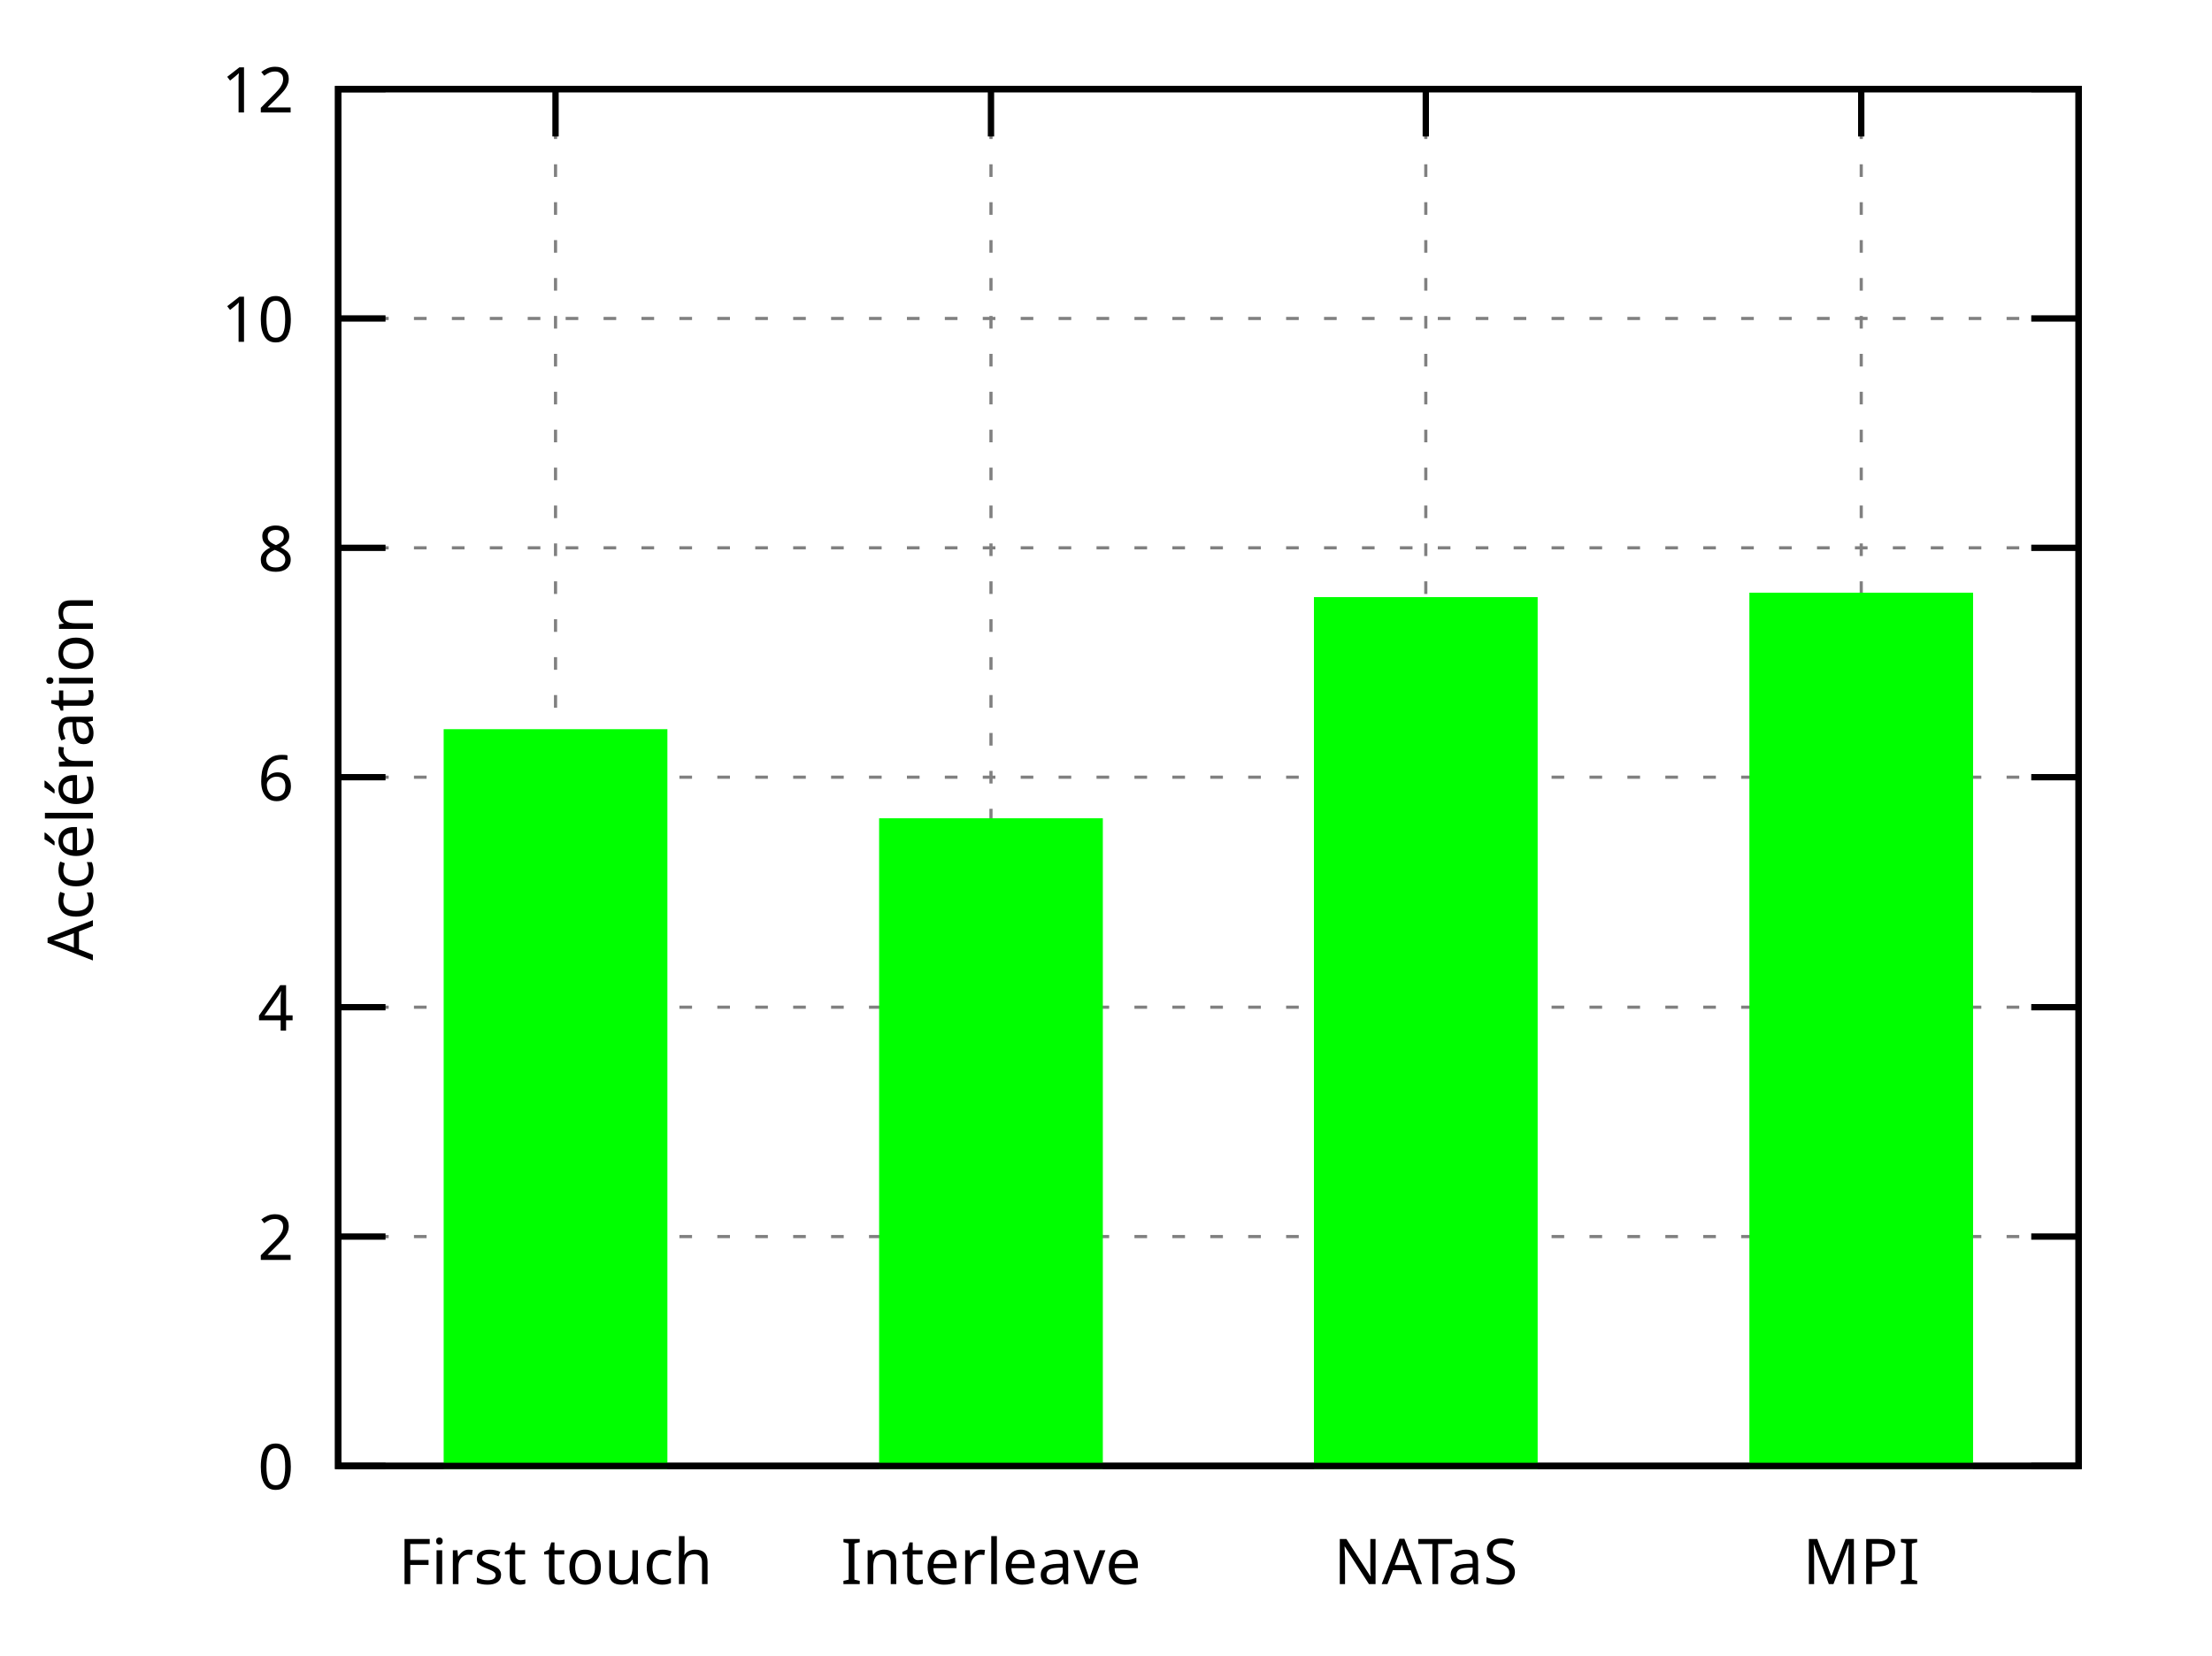
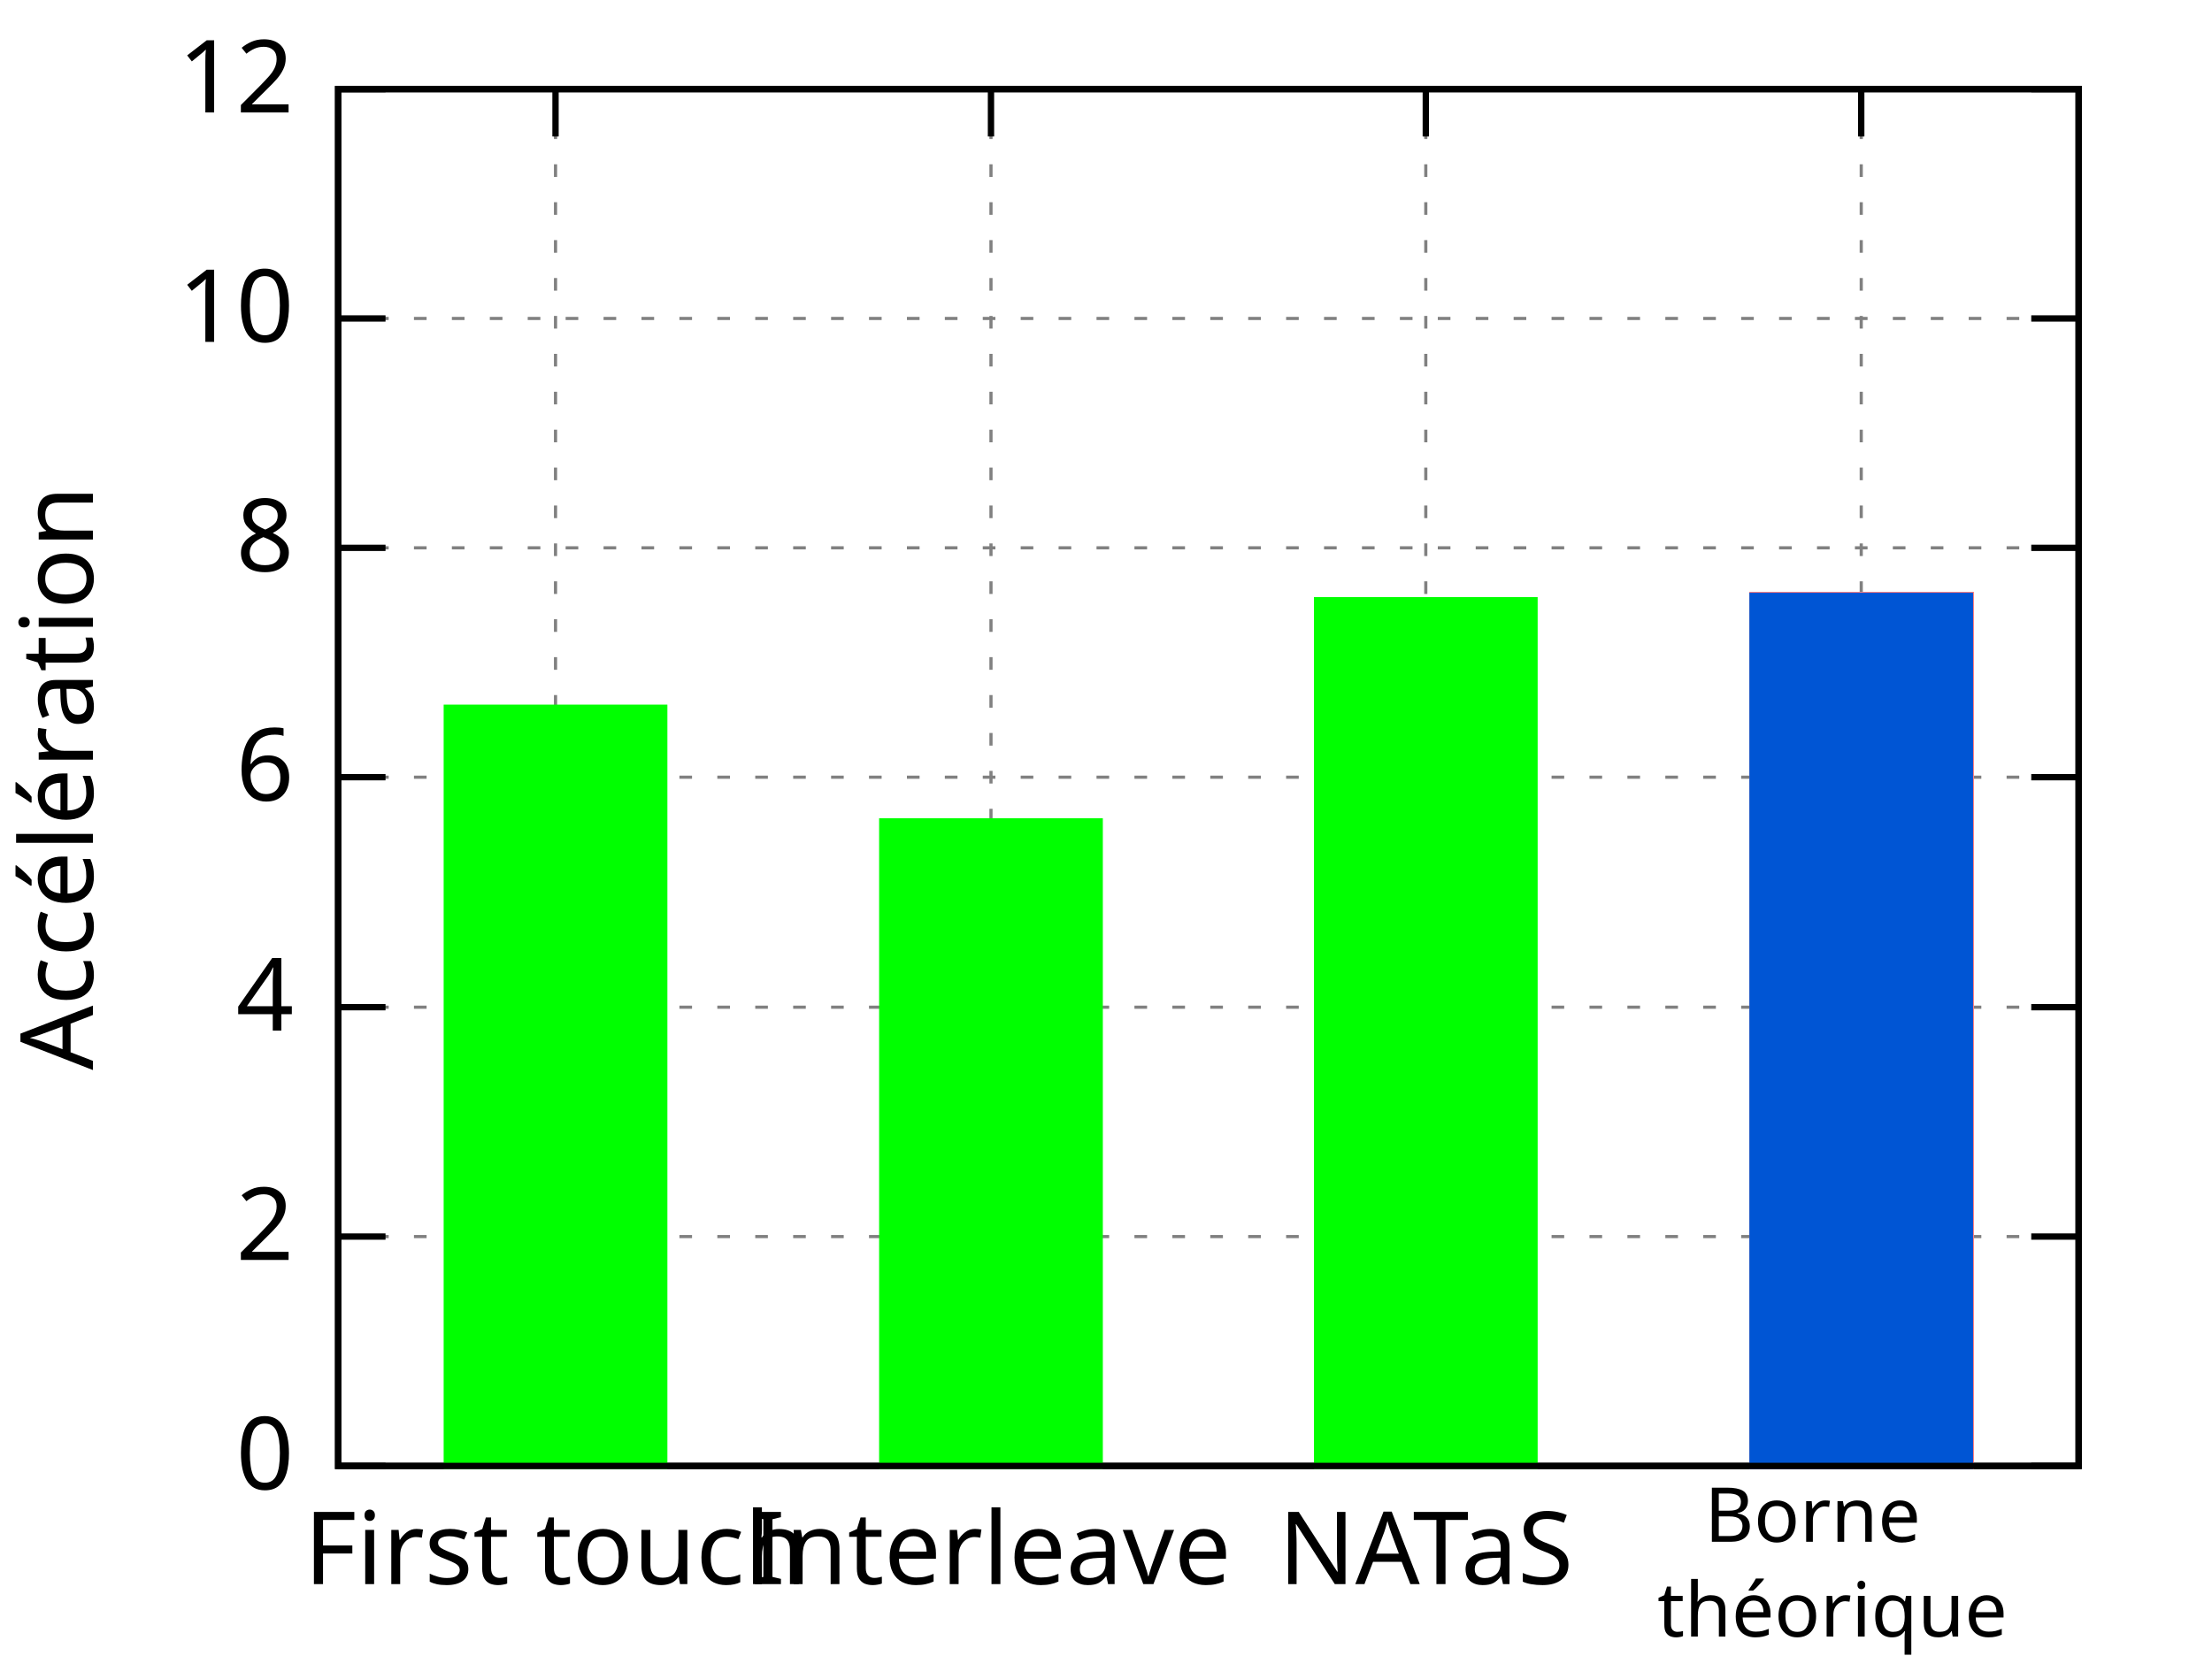
- <svg xmlns="http://www.w3.org/2000/svg" xmlns:xlink="http://www.w3.org/1999/xlink" width="350" height="262" viewBox="0 0 350 262">
-   <g id="gnuplot_canvas">
-     <rect x="0" y="0" width="350" height="262" fill="none" />
-     <defs>
-       <circle id="gpDot" r="0.5" stroke-width="0.5" />
-       <path id="gpPt0" stroke-width="0.267" stroke="currentColor" d="M-1,0 h2 M0,-1 v2" />
-       <path id="gpPt1" stroke-width="0.267" stroke="currentColor" d="M-1,-1 L1,1 M1,-1 L-1,1" />
-       <path id="gpPt2" stroke-width="0.267" stroke="currentColor" d="M-1,0 L1,0 M0,-1 L0,1 M-1,-1 L1,1 M-1,1 L1,-1" />
-       <rect id="gpPt3" stroke-width="0.267" stroke="currentColor" x="-1" y="-1" width="2" height="2" />
-       <rect id="gpPt4" stroke-width="0.267" stroke="currentColor" fill="currentColor" x="-1" y="-1" width="2" height="2" />
-       <circle id="gpPt5" stroke-width="0.267" stroke="currentColor" cx="0" cy="0" r="1" />
-       <use xlink:href="#gpPt5" id="gpPt6" fill="currentColor" stroke="none" />
-       <path id="gpPt7" stroke-width="0.267" stroke="currentColor" d="M0,-1.33 L-1.33,0.67 L1.33,0.67 z" />
-       <use xlink:href="#gpPt7" id="gpPt8" fill="currentColor" stroke="none" />
-       <use xlink:href="#gpPt7" id="gpPt9" stroke="currentColor" transform="rotate(180)" />
-       <use xlink:href="#gpPt9" id="gpPt10" fill="currentColor" stroke="none" />
-       <use xlink:href="#gpPt3" id="gpPt11" stroke="currentColor" transform="rotate(45)" />
-       <use xlink:href="#gpPt11" id="gpPt12" fill="currentColor" stroke="none" />
-       <path id="gpPt13" stroke-width="0.267" stroke="currentColor" d="M0,1.330 L1.265,0.411 L0.782,-1.067 L-0.782,-1.076 L-1.265,0.411 z" />
-       <use xlink:href="#gpPt13" id="gpPt14" fill="currentColor" stroke="none" />
-       <filter id="textbox" filterUnits="objectBoundingBox" x="0" y="0" height="1" width="1">
-         <feFlood flood-color="white" flood-opacity="1" result="bgnd" />
-         <feComposite in="SourceGraphic" in2="bgnd" operator="atop" />
+ <svg xmlns="http://www.w3.org/2000/svg" xmlns:xlink="http://www.w3.org/1999/xlink" width="350" height="262" viewBox="0 0 350 262" id="svg2" version="1.1">
+   <defs id="defs320">
+     <defs id="defs11">
+       <circle stroke-width="0.5" r="0.5" id="gpDot" />
+       <path d="M-1,0 h2 M0,-1 v2" stroke="currentColor" stroke-width="0.267" id="gpPt0" />
+       <path d="M-1,-1 L1,1 M1,-1 L-1,1" stroke="currentColor" stroke-width="0.267" id="gpPt1" />
+       <path d="M-1,0 L1,0 M0,-1 L0,1 M-1,-1 L1,1 M-1,1 L1,-1" stroke="currentColor" stroke-width="0.267" id="gpPt2" />
+       <rect height="2" width="2" y="-1" x="-1" stroke="currentColor" stroke-width="0.267" id="gpPt3" />
+       <rect height="2" width="2" y="-1" x="-1" fill="currentColor" stroke="currentColor" stroke-width="0.267" id="gpPt4" />
+       <circle r="1" cy="0" cx="0" stroke="currentColor" stroke-width="0.267" id="gpPt5" />
+       <use stroke="none" fill="currentColor" id="gpPt6" xlink:href="#gpPt5" />
+       <path d="M0,-1.33 L-1.33,0.67 L1.33,0.67 z" stroke="currentColor" stroke-width="0.267" id="gpPt7" />
+       <use stroke="none" fill="currentColor" id="gpPt8" xlink:href="#gpPt7" />
+       <use transform="rotate(180)" stroke="currentColor" id="gpPt9" xlink:href="#gpPt7" />
+       <use stroke="none" fill="currentColor" id="gpPt10" xlink:href="#gpPt9" />
+       <use transform="rotate(45)" stroke="currentColor" id="gpPt11" xlink:href="#gpPt3" />
+       <use stroke="none" fill="currentColor" id="gpPt12" xlink:href="#gpPt11" />
+       <path d="M0,1.330 L1.265,0.411 L0.782,-1.067 L-0.782,-1.076 L-1.265,0.411 z" stroke="currentColor" stroke-width="0.267" id="gpPt13" />
+       <use stroke="none" fill="currentColor" id="gpPt14" xlink:href="#gpPt13" />
+       <filter width="1" height="1" y="0" x="0" filterUnits="objectBoundingBox" id="textbox">
+         <feFlood id="feFlood30" result="bgnd" flood-opacity="1" flood-color="white" />
+         <feComposite id="feComposite32" operator="atop" in2="bgnd" in="SourceGraphic" />
      </filter>
-       <filter id="greybox" filterUnits="objectBoundingBox" x="0" y="0" height="1" width="1">
-         <feFlood flood-color="lightgrey" flood-opacity="1" result="grey" />
-         <feComposite in="SourceGraphic" in2="grey" operator="atop" />
+       <filter width="1" height="1" y="0" x="0" filterUnits="objectBoundingBox" id="greybox">
+         <feFlood id="feFlood35" result="grey" flood-opacity="1" flood-color="lightgrey" />
+         <feComposite id="feComposite37" operator="atop" in2="grey" in="SourceGraphic" />
      </filter>
    </defs>
-     <g fill="none" color="white" stroke="black" stroke-width="1.00" stroke-linecap="butt" stroke-linejoin="miter">
- </g>
-     <g fill="none" color="black" stroke="currentColor" stroke-width="1.00" stroke-linecap="butt" stroke-linejoin="miter">
- </g>
-     <g fill="none" color="black" stroke="black" stroke-width="0.50" stroke-linecap="butt" stroke-linejoin="miter">
- </g>
-     <g fill="none" color="gray" stroke="currentColor" stroke-width="0.50" stroke-linecap="butt" stroke-linejoin="miter">
-       <path stroke="gray" stroke-dasharray="2,4" class="gridline" d="M53.5,232.0 L328.9,232.0  " />
-     </g>
-     <g fill="none" color="gray" stroke="gray" stroke-width="1.00" stroke-linecap="butt" stroke-linejoin="miter">
- </g>
-     <g fill="none" color="black" stroke="currentColor" stroke-width="1.00" stroke-linecap="butt" stroke-linejoin="miter">
-       <path stroke="black" d="M53.5,232.0 L61.0,232.0 M328.9,232.0 L321.4,232.0  " />
-       <g transform="translate(46.5,235.7)" stroke="none" fill="black" font-family="Verdana" font-size="10.00" text-anchor="end">
-         <text>
-           <tspan font-family="Verdana"> 0</tspan>
-         </text>
-       </g>
-     </g>
-     <g fill="none" color="black" stroke="currentColor" stroke-width="1.00" stroke-linecap="butt" stroke-linejoin="miter">
- </g>
-     <g fill="none" color="black" stroke="black" stroke-width="0.50" stroke-linecap="butt" stroke-linejoin="miter">
- </g>
-     <g fill="none" color="gray" stroke="currentColor" stroke-width="0.50" stroke-linecap="butt" stroke-linejoin="miter">
-       <path stroke="gray" stroke-dasharray="2,4" class="gridline" d="M53.5,195.7 L328.9,195.7  " />
-     </g>
-     <g fill="none" color="gray" stroke="gray" stroke-width="1.00" stroke-linecap="butt" stroke-linejoin="miter">
- </g>
-     <g fill="none" color="black" stroke="currentColor" stroke-width="1.00" stroke-linecap="butt" stroke-linejoin="miter">
-       <path stroke="black" d="M53.5,195.7 L61.0,195.7 M328.9,195.7 L321.4,195.7  " />
-       <g transform="translate(46.5,199.4)" stroke="none" fill="black" font-family="Verdana" font-size="10.00" text-anchor="end">
-         <text>
-           <tspan font-family="Verdana"> 2</tspan>
-         </text>
-       </g>
-     </g>
-     <g fill="none" color="black" stroke="currentColor" stroke-width="1.00" stroke-linecap="butt" stroke-linejoin="miter">
- </g>
-     <g fill="none" color="black" stroke="black" stroke-width="0.50" stroke-linecap="butt" stroke-linejoin="miter">
- </g>
-     <g fill="none" color="gray" stroke="currentColor" stroke-width="0.50" stroke-linecap="butt" stroke-linejoin="miter">
-       <path stroke="gray" stroke-dasharray="2,4" class="gridline" d="M53.5,159.4 L328.9,159.4  " />
-     </g>
-     <g fill="none" color="gray" stroke="gray" stroke-width="1.00" stroke-linecap="butt" stroke-linejoin="miter">
- </g>
-     <g fill="none" color="black" stroke="currentColor" stroke-width="1.00" stroke-linecap="butt" stroke-linejoin="miter">
-       <path stroke="black" d="M53.5,159.4 L61.0,159.4 M328.9,159.4 L321.4,159.4  " />
-       <g transform="translate(46.5,163.1)" stroke="none" fill="black" font-family="Verdana" font-size="10.00" text-anchor="end">
-         <text>
-           <tspan font-family="Verdana"> 4</tspan>
-         </text>
-       </g>
-     </g>
-     <g fill="none" color="black" stroke="currentColor" stroke-width="1.00" stroke-linecap="butt" stroke-linejoin="miter">
- </g>
-     <g fill="none" color="black" stroke="black" stroke-width="0.50" stroke-linecap="butt" stroke-linejoin="miter">
- </g>
-     <g fill="none" color="gray" stroke="currentColor" stroke-width="0.50" stroke-linecap="butt" stroke-linejoin="miter">
-       <path stroke="gray" stroke-dasharray="2,4" class="gridline" d="M53.5,123.0 L328.9,123.0  " />
-     </g>
-     <g fill="none" color="gray" stroke="gray" stroke-width="1.00" stroke-linecap="butt" stroke-linejoin="miter">
- </g>
-     <g fill="none" color="black" stroke="currentColor" stroke-width="1.00" stroke-linecap="butt" stroke-linejoin="miter">
-       <path stroke="black" d="M53.5,123.0 L61.0,123.0 M328.9,123.0 L321.4,123.0  " />
-       <g transform="translate(46.5,126.7)" stroke="none" fill="black" font-family="Verdana" font-size="10.00" text-anchor="end">
-         <text>
-           <tspan font-family="Verdana"> 6</tspan>
-         </text>
-       </g>
-     </g>
-     <g fill="none" color="black" stroke="currentColor" stroke-width="1.00" stroke-linecap="butt" stroke-linejoin="miter">
- </g>
-     <g fill="none" color="black" stroke="black" stroke-width="0.50" stroke-linecap="butt" stroke-linejoin="miter">
- </g>
-     <g fill="none" color="gray" stroke="currentColor" stroke-width="0.50" stroke-linecap="butt" stroke-linejoin="miter">
-       <path stroke="gray" stroke-dasharray="2,4" class="gridline" d="M53.5,86.7 L328.9,86.7  " />
-     </g>
-     <g fill="none" color="gray" stroke="gray" stroke-width="1.00" stroke-linecap="butt" stroke-linejoin="miter">
- </g>
-     <g fill="none" color="black" stroke="currentColor" stroke-width="1.00" stroke-linecap="butt" stroke-linejoin="miter">
-       <path stroke="black" d="M53.5,86.7 L61.0,86.7 M328.9,86.7 L321.4,86.7  " />
-       <g transform="translate(46.5,90.4)" stroke="none" fill="black" font-family="Verdana" font-size="10.00" text-anchor="end">
-         <text>
-           <tspan font-family="Verdana"> 8</tspan>
-         </text>
-       </g>
-     </g>
-     <g fill="none" color="black" stroke="currentColor" stroke-width="1.00" stroke-linecap="butt" stroke-linejoin="miter">
- </g>
-     <g fill="none" color="black" stroke="black" stroke-width="0.50" stroke-linecap="butt" stroke-linejoin="miter">
- </g>
-     <g fill="none" color="gray" stroke="currentColor" stroke-width="0.50" stroke-linecap="butt" stroke-linejoin="miter">
-       <path stroke="gray" stroke-dasharray="2,4" class="gridline" d="M53.5,50.4 L328.9,50.4  " />
-     </g>
-     <g fill="none" color="gray" stroke="gray" stroke-width="1.00" stroke-linecap="butt" stroke-linejoin="miter">
- </g>
-     <g fill="none" color="black" stroke="currentColor" stroke-width="1.00" stroke-linecap="butt" stroke-linejoin="miter">
-       <path stroke="black" d="M53.5,50.4 L61.0,50.4 M328.9,50.4 L321.4,50.4  " />
-       <g transform="translate(46.5,54.1)" stroke="none" fill="black" font-family="Verdana" font-size="10.00" text-anchor="end">
-         <text>
-           <tspan font-family="Verdana"> 10</tspan>
-         </text>
-       </g>
-     </g>
-     <g fill="none" color="black" stroke="currentColor" stroke-width="1.00" stroke-linecap="butt" stroke-linejoin="miter">
- </g>
-     <g fill="none" color="black" stroke="black" stroke-width="0.50" stroke-linecap="butt" stroke-linejoin="miter">
- </g>
-     <g fill="none" color="gray" stroke="currentColor" stroke-width="0.50" stroke-linecap="butt" stroke-linejoin="miter">
-       <path stroke="gray" stroke-dasharray="2,4" class="gridline" d="M53.5,14.1 L328.9,14.1  " />
-     </g>
-     <g fill="none" color="gray" stroke="gray" stroke-width="1.00" stroke-linecap="butt" stroke-linejoin="miter">
- </g>
-     <g fill="none" color="black" stroke="currentColor" stroke-width="1.00" stroke-linecap="butt" stroke-linejoin="miter">
-       <path stroke="black" d="M53.5,14.1 L61.0,14.1 M328.9,14.1 L321.4,14.1  " />
-       <g transform="translate(46.5,17.8)" stroke="none" fill="black" font-family="Verdana" font-size="10.00" text-anchor="end">
-         <text>
-           <tspan font-family="Verdana"> 12</tspan>
-         </text>
-       </g>
-     </g>
-     <g fill="none" color="black" stroke="currentColor" stroke-width="1.00" stroke-linecap="butt" stroke-linejoin="miter">
- </g>
-     <g fill="none" color="black" stroke="black" stroke-width="0.50" stroke-linecap="butt" stroke-linejoin="miter">
- </g>
-     <g fill="none" color="gray" stroke="currentColor" stroke-width="0.50" stroke-linecap="butt" stroke-linejoin="miter">
-       <path stroke="gray" stroke-dasharray="2,4" class="gridline" d="M87.9,232.0 L87.9,14.1  " />
-     </g>
-     <g fill="none" color="gray" stroke="gray" stroke-width="1.00" stroke-linecap="butt" stroke-linejoin="miter">
- </g>
-     <g fill="none" color="black" stroke="currentColor" stroke-width="1.00" stroke-linecap="butt" stroke-linejoin="miter">
-       <path stroke="black" d="M87.9,232.0 L87.9,224.5 M87.9,14.1 L87.9,21.6  " />
-       <g transform="translate(87.9,250.7)" stroke="none" fill="black" font-family="Verdana" font-size="10.00" text-anchor="middle">
-         <text>
-           <tspan font-family="Verdana">First touch</tspan>
-         </text>
-       </g>
-     </g>
-     <g fill="none" color="black" stroke="currentColor" stroke-width="1.00" stroke-linecap="butt" stroke-linejoin="miter">
- </g>
-     <g fill="none" color="black" stroke="black" stroke-width="0.50" stroke-linecap="butt" stroke-linejoin="miter">
- </g>
-     <g fill="none" color="gray" stroke="currentColor" stroke-width="0.50" stroke-linecap="butt" stroke-linejoin="miter">
-       <path stroke="gray" stroke-dasharray="2,4" class="gridline" d="M156.8,232.0 L156.8,14.1  " />
-     </g>
-     <g fill="none" color="gray" stroke="gray" stroke-width="1.00" stroke-linecap="butt" stroke-linejoin="miter">
- </g>
-     <g fill="none" color="black" stroke="currentColor" stroke-width="1.00" stroke-linecap="butt" stroke-linejoin="miter">
-       <path stroke="black" d="M156.8,232.0 L156.8,224.5 M156.8,14.1 L156.8,21.6  " />
-       <g transform="translate(156.8,250.7)" stroke="none" fill="black" font-family="Verdana" font-size="10.00" text-anchor="middle">
-         <text>
-           <tspan font-family="Verdana">Interleave</tspan>
-         </text>
-       </g>
-     </g>
-     <g fill="none" color="black" stroke="currentColor" stroke-width="1.00" stroke-linecap="butt" stroke-linejoin="miter">
- </g>
-     <g fill="none" color="black" stroke="black" stroke-width="0.50" stroke-linecap="butt" stroke-linejoin="miter">
- </g>
-     <g fill="none" color="gray" stroke="currentColor" stroke-width="0.50" stroke-linecap="butt" stroke-linejoin="miter">
-       <path stroke="gray" stroke-dasharray="2,4" class="gridline" d="M225.6,232.0 L225.6,14.1  " />
-     </g>
-     <g fill="none" color="gray" stroke="gray" stroke-width="1.00" stroke-linecap="butt" stroke-linejoin="miter">
- </g>
-     <g fill="none" color="black" stroke="currentColor" stroke-width="1.00" stroke-linecap="butt" stroke-linejoin="miter">
-       <path stroke="black" d="M225.6,232.0 L225.6,224.5 M225.6,14.1 L225.6,21.6  " />
-       <g transform="translate(225.6,250.7)" stroke="none" fill="black" font-family="Verdana" font-size="10.00" text-anchor="middle">
-         <text>
-           <tspan font-family="Verdana">NATaS</tspan>
-         </text>
-       </g>
-     </g>
-     <g fill="none" color="black" stroke="currentColor" stroke-width="1.00" stroke-linecap="butt" stroke-linejoin="miter">
- </g>
-     <g fill="none" color="black" stroke="black" stroke-width="0.50" stroke-linecap="butt" stroke-linejoin="miter">
- </g>
-     <g fill="none" color="gray" stroke="currentColor" stroke-width="0.50" stroke-linecap="butt" stroke-linejoin="miter">
-       <path stroke="gray" stroke-dasharray="2,4" class="gridline" d="M294.5,232.0 L294.5,21.6 L294.5,14.1  " />
-     </g>
-     <g fill="none" color="gray" stroke="gray" stroke-width="1.00" stroke-linecap="butt" stroke-linejoin="miter">
- </g>
-     <g fill="none" color="black" stroke="currentColor" stroke-width="1.00" stroke-linecap="butt" stroke-linejoin="miter">
-       <path stroke="black" d="M294.5,232.0 L294.5,224.5 M294.5,14.1 L294.5,21.6  " />
-       <g transform="translate(294.5,250.7)" stroke="none" fill="black" font-family="Verdana" font-size="10.00" text-anchor="middle">
-         <text>
-           <tspan font-family="Verdana">MPI</tspan>
-         </text>
-       </g>
-     </g>
-     <g fill="none" color="black" stroke="currentColor" stroke-width="1.00" stroke-linecap="butt" stroke-linejoin="miter">
- </g>
-     <g fill="none" color="black" stroke="currentColor" stroke-width="1.00" stroke-linecap="butt" stroke-linejoin="miter">
-       <path stroke="black" d="M53.5,14.1 L53.5,232.0 L328.9,232.0 L328.9,14.1 L53.5,14.1 Z  " />
-     </g>
-     <g fill="none" color="black" stroke="currentColor" stroke-width="1.00" stroke-linecap="butt" stroke-linejoin="miter">
-       <g transform="translate(14.7,123.1) rotate(270)" stroke="none" fill="black" font-family="Verdana" font-size="10.00" text-anchor="middle">
-         <text>
-           <tspan font-family="Verdana">Accélération</tspan>
-         </text>
-       </g>
-     </g>
-     <g fill="none" color="black" stroke="currentColor" stroke-width="1.00" stroke-linecap="butt" stroke-linejoin="miter">
- </g>
-     <g id="gnuplot_plot_1">
-       <g fill="none" color="black" stroke="currentColor" stroke-width="1.00" stroke-linecap="butt" stroke-linejoin="miter">
-         <g stroke="none" shape-rendering="crispEdges">
-           <polygon fill="rgb(  0, 255,   0)" points="70.7,232.0 105.2,232.0 105.2,115.8 70.7,115.8 " />
-         </g>
-         <path stroke="rgb(  0, 255,   0)" d="M70.7,232.0 L70.7,115.9 L105.1,115.9 L105.1,232.0 L70.7,232.0 Z  " />
-         <g stroke="none" shape-rendering="crispEdges">
-           <polygon fill="rgb(  0, 255,   0)" points="139.6,232.0 174.1,232.0 174.1,129.9 139.6,129.9 " />
-         </g>
-         <path stroke="rgb(  0, 255,   0)" d="M139.6,232.0 L139.6,130.0 L174.0,130.0 L174.0,232.0 L139.6,232.0 Z  " />
-         <g stroke="none" shape-rendering="crispEdges">
-           <polygon fill="rgb(  0, 255,   0)" points="208.4,232.0 242.9,232.0 242.9,94.9 208.4,94.9 " />
-         </g>
-         <path stroke="rgb(  0, 255,   0)" d="M208.4,232.0 L208.4,95.0 L242.8,95.0 L242.8,232.0 L208.4,232.0 Z  " />
-         <g stroke="none" shape-rendering="crispEdges">
-           <polygon fill="rgb(  0, 255,   0)" points="277.3,232.0 311.8,232.0 311.8,94.2 277.3,94.2 " />
-         </g>
-         <path stroke="rgb(  0, 255,   0)" d="M277.3,232.0 L277.3,94.3 L311.7,94.3 L311.7,232.0 L277.3,232.0 Z  " />
-       </g>
-     </g>
-     <g fill="none" color="white" stroke="rgb(  0, 255,   0)" stroke-width="2.00" stroke-linecap="butt" stroke-linejoin="miter">
- </g>
-     <g fill="none" color="black" stroke="currentColor" stroke-width="2.00" stroke-linecap="butt" stroke-linejoin="miter">
- </g>
-     <g fill="none" color="black" stroke="black" stroke-width="1.00" stroke-linecap="butt" stroke-linejoin="miter">
- </g>
-     <g fill="none" color="black" stroke="currentColor" stroke-width="1.00" stroke-linecap="butt" stroke-linejoin="miter">
-       <path stroke="black" d="M53.5,14.1 L53.5,232.0 L328.9,232.0 L328.9,14.1 L53.5,14.1 Z  " />
-     </g>
-     <g fill="none" color="black" stroke="currentColor" stroke-width="1.00" stroke-linecap="butt" stroke-linejoin="miter">
- </g>
-   </g>
+   </defs>
+   <rect style="fill:none" id="rect9" height="262" width="350" y="0" x="0" />
+   <path class="gridline" d="m 53.5,232 275.4,0" id="path47" style="color:#808080;fill:none;stroke:#808080;stroke-width:0.5;stroke-linecap:butt;stroke-linejoin:miter;stroke-dasharray:2, 4" />
+   <path d="m 53.5,232 7.5,0 m 267.9,0 -7.5,0" id="path53" style="color:#000000;fill:none;stroke:#000000;stroke-width:1;stroke-linecap:butt;stroke-linejoin:miter" />
+   <text style="color:#000000;font-size:medium;font-family:Verdana;text-anchor:end;fill:#000000;stroke:none;stroke-width:1;stroke-linecap:butt;stroke-linejoin:miter" id="text57" x="46.5" y="235.7">
+     <tspan style="font-family:Verdana" id="tspan59">0</tspan>
+   </text>
+   <path class="gridline" d="m 53.5,195.7 275.4,0" id="path67" style="color:#808080;fill:none;stroke:#808080;stroke-width:0.5;stroke-linecap:butt;stroke-linejoin:miter;stroke-dasharray:2, 4" />
+   <path d="m 53.5,195.7 7.5,0 m 267.9,0 -7.5,0" id="path73" style="color:#000000;fill:none;stroke:#000000;stroke-width:1;stroke-linecap:butt;stroke-linejoin:miter" />
+   <text style="color:#000000;font-size:medium;font-family:Verdana;text-anchor:end;fill:#000000;stroke:none;stroke-width:1;stroke-linecap:butt;stroke-linejoin:miter" id="text77" x="46.5" y="199.4">
+     <tspan style="font-family:Verdana" id="tspan79">2</tspan>
+   </text>
+   <path class="gridline" d="m 53.5,159.4 275.4,0" id="path87" style="color:#808080;fill:none;stroke:#808080;stroke-width:0.5;stroke-linecap:butt;stroke-linejoin:miter;stroke-dasharray:2, 4" />
+   <path d="m 53.5,159.4 7.5,0 m 267.9,0 -7.5,0" id="path93" style="color:#000000;fill:none;stroke:#000000;stroke-width:1;stroke-linecap:butt;stroke-linejoin:miter" />
+   <text style="color:#000000;font-size:medium;font-family:Verdana;text-anchor:end;fill:#000000;stroke:none;stroke-width:1;stroke-linecap:butt;stroke-linejoin:miter" id="text97" x="46.5" y="163.1">
+     <tspan style="font-family:Verdana" id="tspan99">4</tspan>
+   </text>
+   <path class="gridline" d="m 53.5,123 275.4,0" id="path107" style="color:#808080;fill:none;stroke:#808080;stroke-width:0.5;stroke-linecap:butt;stroke-linejoin:miter;stroke-dasharray:2, 4" />
+   <path d="m 53.5,123 7.5,0 m 267.9,0 -7.5,0" id="path113" style="color:#000000;fill:none;stroke:#000000;stroke-width:1;stroke-linecap:butt;stroke-linejoin:miter" />
+   <text style="color:#000000;font-size:medium;font-family:Verdana;text-anchor:end;fill:#000000;stroke:none;stroke-width:1;stroke-linecap:butt;stroke-linejoin:miter" id="text117" x="46.5" y="126.7">
+     <tspan style="font-family:Verdana" id="tspan119">6</tspan>
+   </text>
+   <path class="gridline" d="m 53.5,86.7 275.4,0" id="path127" style="color:#808080;fill:none;stroke:#808080;stroke-width:0.5;stroke-linecap:butt;stroke-linejoin:miter;stroke-dasharray:2, 4" />
+   <path d="m 53.5,86.7 7.5,0 m 267.9,0 -7.5,0" id="path133" style="color:#000000;fill:none;stroke:#000000;stroke-width:1;stroke-linecap:butt;stroke-linejoin:miter" />
+   <text style="color:#000000;font-size:medium;font-family:Verdana;text-anchor:end;fill:#000000;stroke:none;stroke-width:1;stroke-linecap:butt;stroke-linejoin:miter" id="text137" x="46.5" y="90.4">
+     <tspan style="font-family:Verdana" id="tspan139">8</tspan>
+   </text>
+   <path class="gridline" d="m 53.5,50.4 275.4,0" id="path147" style="color:#808080;fill:none;stroke:#808080;stroke-width:0.5;stroke-linecap:butt;stroke-linejoin:miter;stroke-dasharray:2, 4" />
+   <path d="m 53.5,50.4 7.5,0 m 267.9,0 -7.5,0" id="path153" style="color:#000000;fill:none;stroke:#000000;stroke-width:1;stroke-linecap:butt;stroke-linejoin:miter" />
+   <text style="color:#000000;font-size:medium;font-family:Verdana;text-anchor:end;fill:#000000;stroke:none;stroke-width:1;stroke-linecap:butt;stroke-linejoin:miter" id="text157" x="46.5" y="54.1">
+     <tspan style="font-family:Verdana" id="tspan159">10</tspan>
+   </text>
+   <path class="gridline" d="m 53.5,14.1 275.4,0" id="path167" style="color:#808080;fill:none;stroke:#808080;stroke-width:0.5;stroke-linecap:butt;stroke-linejoin:miter;stroke-dasharray:2, 4" />
+   <path d="m 53.5,14.1 7.5,0 m 267.9,0 -7.5,0" id="path173" style="color:#000000;fill:none;stroke:#000000;stroke-width:1;stroke-linecap:butt;stroke-linejoin:miter" />
+   <text style="color:#000000;font-size:medium;font-family:Verdana;text-anchor:end;fill:#000000;stroke:none;stroke-width:1;stroke-linecap:butt;stroke-linejoin:miter" id="text177" x="46.5" y="17.8">
+     <tspan style="font-family:Verdana" id="tspan179">12</tspan>
+   </text>
+   <path class="gridline" d="m 87.9,232 0,-217.9" id="path187" style="color:#808080;fill:none;stroke:#808080;stroke-width:0.5;stroke-linecap:butt;stroke-linejoin:miter;stroke-dasharray:2, 4" />
+   <path d="m 87.9,232 0,-7.5 m 0,-210.4 0,7.5" id="path193" style="color:#000000;fill:none;stroke:#000000;stroke-width:1;stroke-linecap:butt;stroke-linejoin:miter" />
+   <text style="color:#000000;font-size:medium;font-family:Verdana;text-anchor:middle;fill:#000000;stroke:none;stroke-width:1;stroke-linecap:butt;stroke-linejoin:miter" id="text197" x="87.9" y="250.7">
+     <tspan style="font-family:Verdana" id="tspan199">First touch</tspan>
+   </text>
+   <path class="gridline" d="m 156.8,232 0,-217.9" id="path207" style="color:#808080;fill:none;stroke:#808080;stroke-width:0.5;stroke-linecap:butt;stroke-linejoin:miter;stroke-dasharray:2, 4" />
+   <path d="m 156.8,232 0,-7.5 m 0,-210.4 0,7.5" id="path213" style="color:#000000;fill:none;stroke:#000000;stroke-width:1;stroke-linecap:butt;stroke-linejoin:miter" />
+   <text style="color:#000000;font-size:medium;font-family:Verdana;text-anchor:middle;fill:#000000;stroke:none;stroke-width:1;stroke-linecap:butt;stroke-linejoin:miter" id="text217" x="156.8" y="250.7">
+     <tspan style="font-family:Verdana" id="tspan219">Interleave</tspan>
+   </text>
+   <path class="gridline" d="m 225.6,232 0,-217.9" id="path227" style="color:#808080;fill:none;stroke:#808080;stroke-width:0.5;stroke-linecap:butt;stroke-linejoin:miter;stroke-dasharray:2, 4" />
+   <path d="m 225.6,232 0,-7.5 m 0,-210.4 0,7.5" id="path233" style="color:#000000;fill:none;stroke:#000000;stroke-width:1;stroke-linecap:butt;stroke-linejoin:miter" />
+   <text style="color:#000000;font-size:medium;font-family:Verdana;text-anchor:middle;fill:#000000;stroke:none;stroke-width:1;stroke-linecap:butt;stroke-linejoin:miter" id="text237" x="225.6" y="250.7">
+     <tspan style="font-family:Verdana" id="tspan239">NATaS</tspan>
+   </text>
+   <path class="gridline" d="m 294.5,232 0,-210.4 0,-7.5" id="path247" style="color:#808080;fill:none;stroke:#808080;stroke-width:0.5;stroke-linecap:butt;stroke-linejoin:miter;stroke-dasharray:2, 4" />
+   <path d="m 294.5,232 0,-7.5 m 0,-210.4 0,7.5" id="path253" style="color:#000000;fill:none;stroke:#000000;stroke-width:1;stroke-linecap:butt;stroke-linejoin:miter" />
+   <path d="m 53.5,14.1 0,217.9 275.4,0 0,-217.9 -275.4,0 z" id="path265" style="color:#000000;fill:none;stroke:#000000;stroke-width:1;stroke-linecap:butt;stroke-linejoin:miter" />
+   <text style="color:#000000;font-size:medium;font-family:Verdana;text-anchor:middle;fill:#000000;stroke:none;stroke-width:1;stroke-linecap:butt;stroke-linejoin:miter" id="text271" transform="matrix(0,-1,1,0,0,0)" x="-123.1" y="14.7">
+     <tspan style="font-family:Verdana" id="tspan273">Accélération</tspan>
+   </text>
+   <polygon points="105.2,232 105.2,115.8 70.7,115.8 70.7,232 " id="polygon284" style="color:#000000;fill:#00ff00;stroke:none;stroke-width:1;stroke-linecap:butt;stroke-linejoin:miter;shape-rendering:crispEdges" transform="matrix(0.9995747,0,0,1.033313,0.03738495,-7.737517)" />
+   <path style="color:#000000;fill:none;stroke:#00ff00;stroke-width:1.016;stroke-linecap:butt;stroke-linejoin:miter" id="path286" d="m 70.707,231.991 0,-119.968 34.385,0 0,119.968 -34.385,0 z" />
+   <polygon points="139.6,232 174.1,232 174.1,129.9 139.6,129.9 " id="polygon290" style="color:#000000;fill:#00ff00;stroke:none;stroke-width:1;stroke-linecap:butt;stroke-linejoin:miter;shape-rendering:crispEdges" />
+   <path style="color:#000000;fill:none;stroke:#00ff00;stroke-width:1;stroke-linecap:butt;stroke-linejoin:miter" id="path292" d="m 139.6,232 0,-102 34.4,0 0,102 -34.4,0 z" />
+   <polygon points="208.4,232 242.9,232 242.9,94.9 208.4,94.9 " id="polygon296" style="color:#000000;fill:#00ff00;stroke:none;stroke-width:1;stroke-linecap:butt;stroke-linejoin:miter;shape-rendering:crispEdges" />
+   <path style="color:#000000;fill:none;stroke:#00ff00;stroke-width:1;stroke-linecap:butt;stroke-linejoin:miter" id="path298" d="m 208.4,232 0,-137 34.4,0 0,137 -34.4,0 z" />
+   <polygon points="277.3,232 311.8,232 311.8,94.2 277.3,94.2 " id="polygon302" style="color:#000000;fill:#ff5555;stroke:#ff8080;stroke-width:1;stroke-linecap:butt;stroke-linejoin:miter;shape-rendering:crispEdges" />
+   <path style="color:#000000;fill:#0055d4;stroke:#0055d4;stroke-width:1;stroke-linecap:butt;stroke-linejoin:miter" id="path304" d="m 277.3,232 0,-137.7 34.4,0 0,137.7 -34.4,0 z" />
+   <path d="m 53.5,14.1 0,217.9 275.4,0 0,-217.9 -275.4,0 z" id="path314" style="color:#000000;fill:none;stroke:#000000;stroke-width:1;stroke-linecap:butt;stroke-linejoin:miter" />
+   <text xml:space="preserve" style="font-style:normal;font-variant:normal;font-weight:normal;font-stretch:normal;font-size:12px;line-height:125%;font-family:Verdana;-inkscape-font-specification:Verdana;text-align:center;letter-spacing:0px;word-spacing:0px;text-anchor:middle;fill:#000000;fill-opacity:1;stroke:none;stroke-width:1px;stroke-linecap:butt;stroke-linejoin:miter;stroke-opacity:1" x="294.611" y="244.005" id="text3931">
+     <tspan id="tspan3933" x="294.611" y="244.005">Borne</tspan>
+     <tspan x="294.611" y="259.005" id="tspan3935">théorique</tspan>
+   </text>
</svg>
